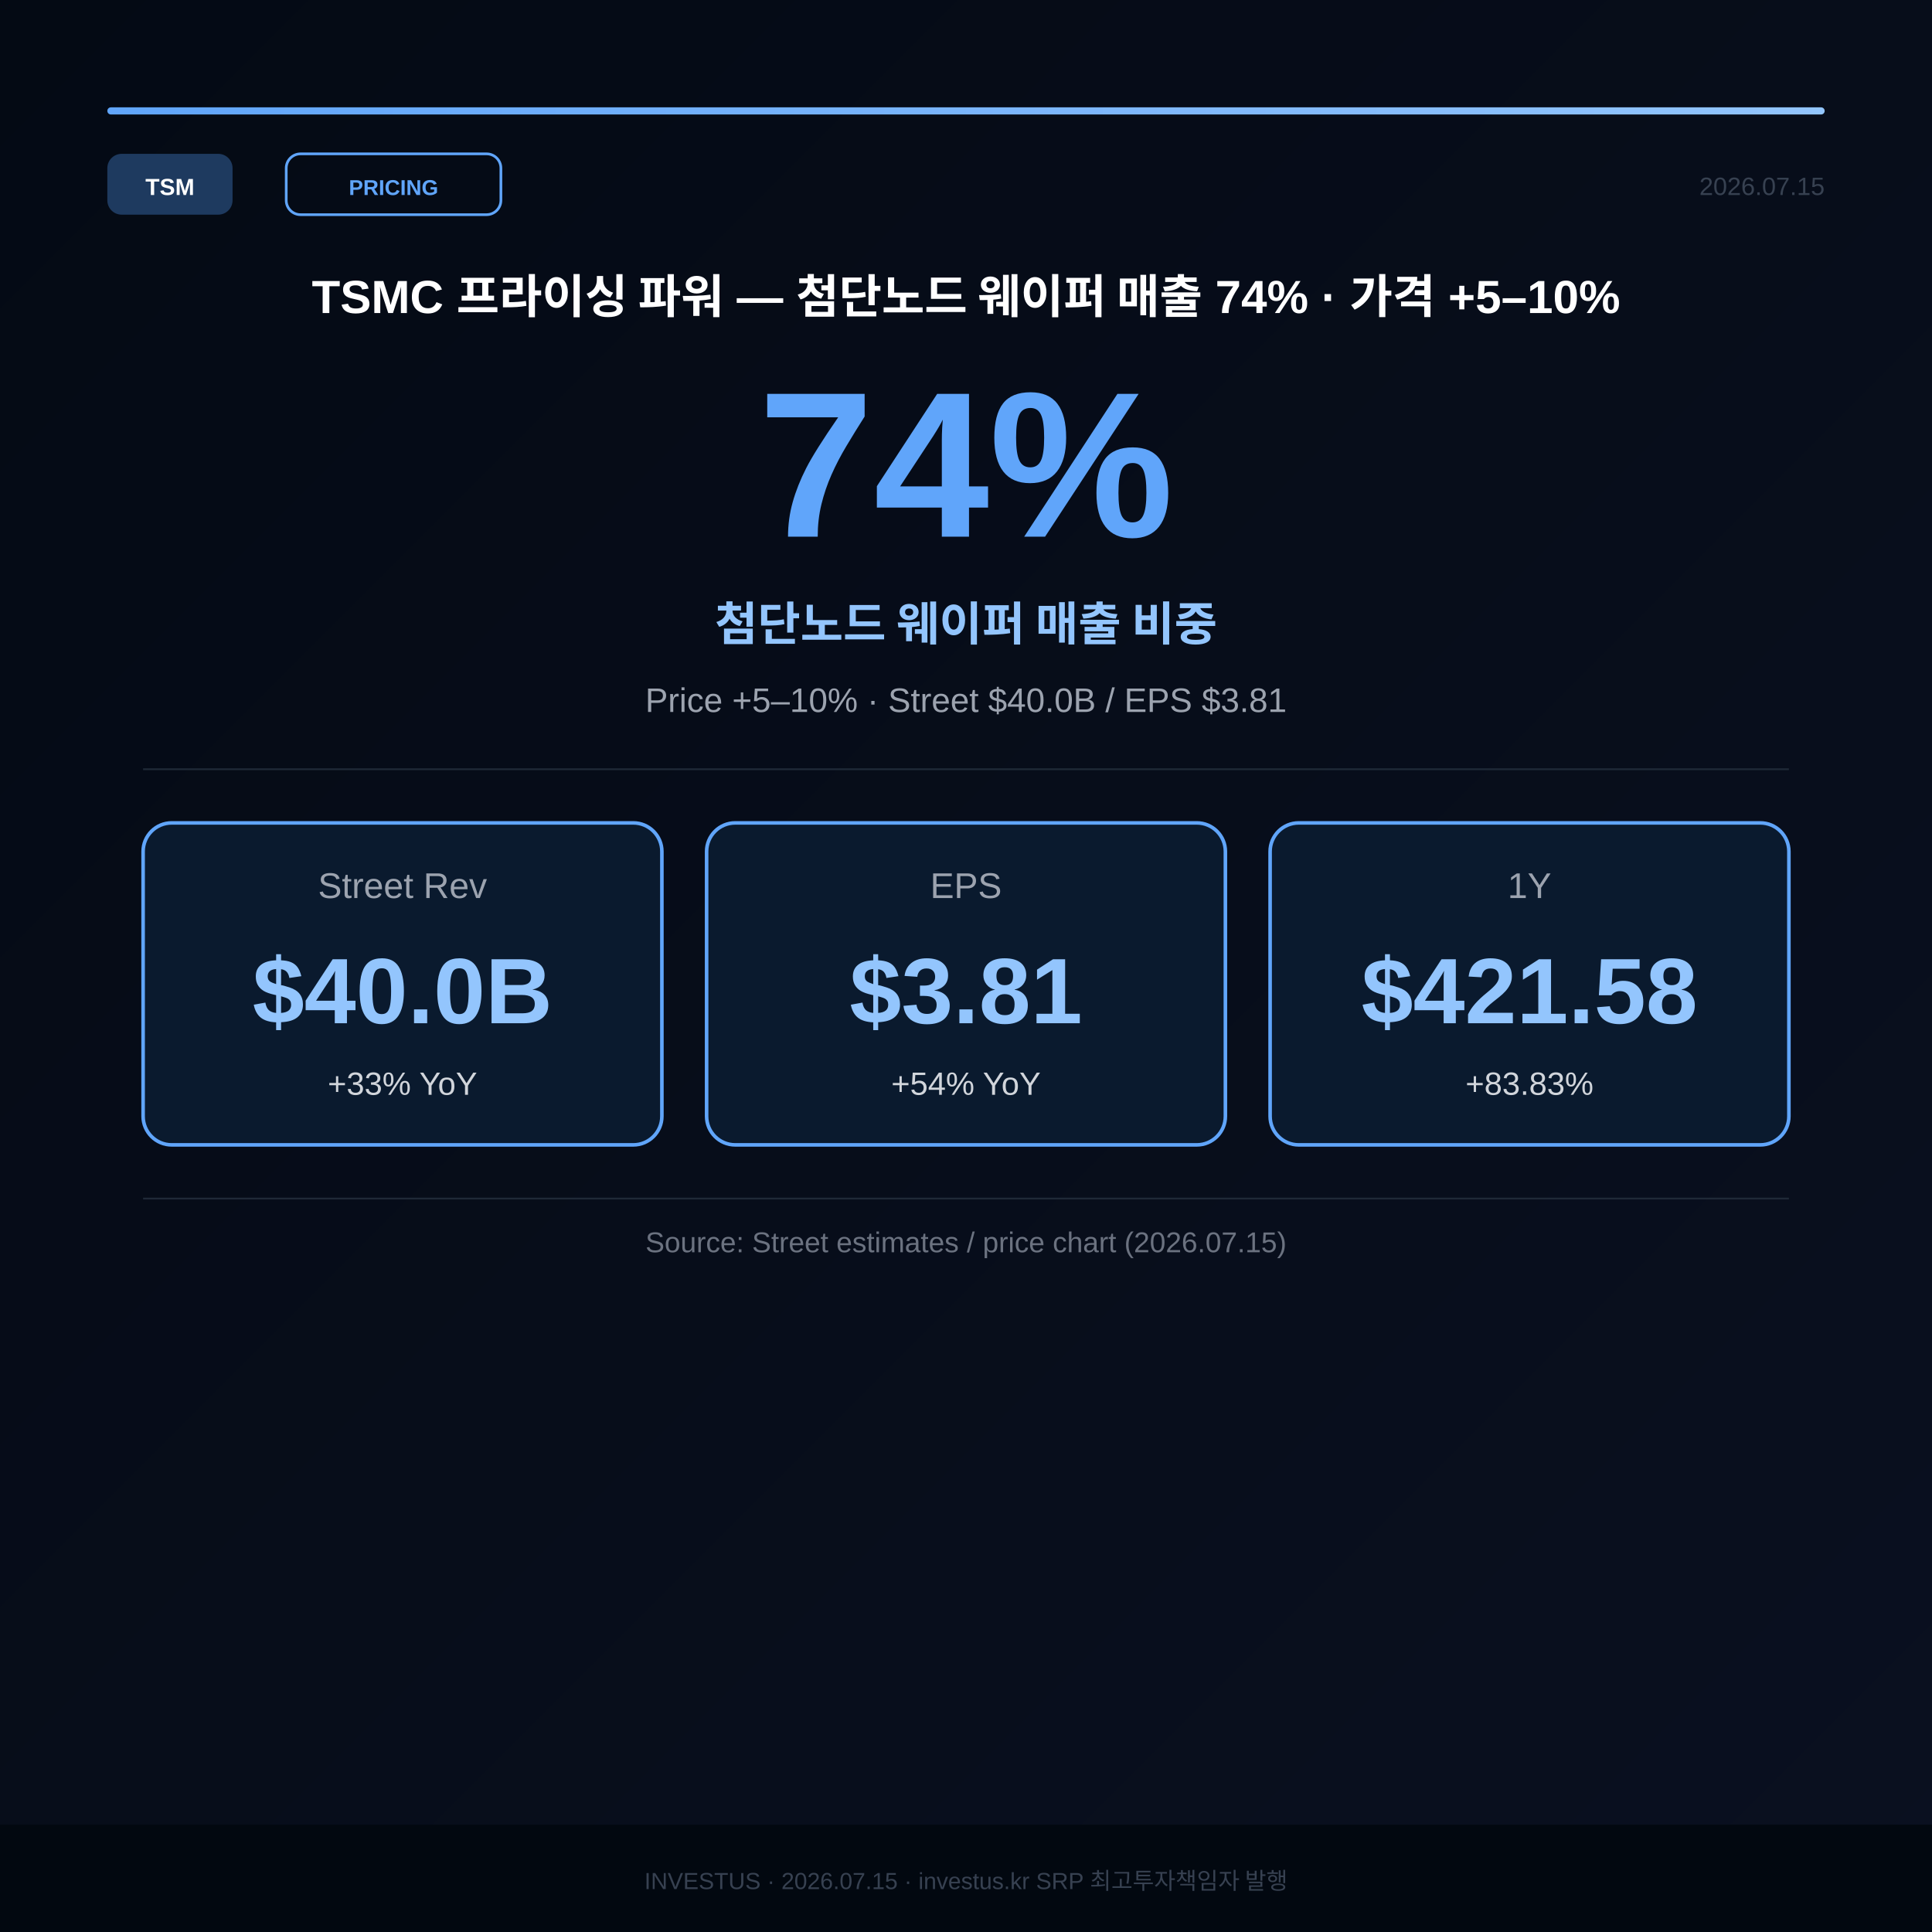
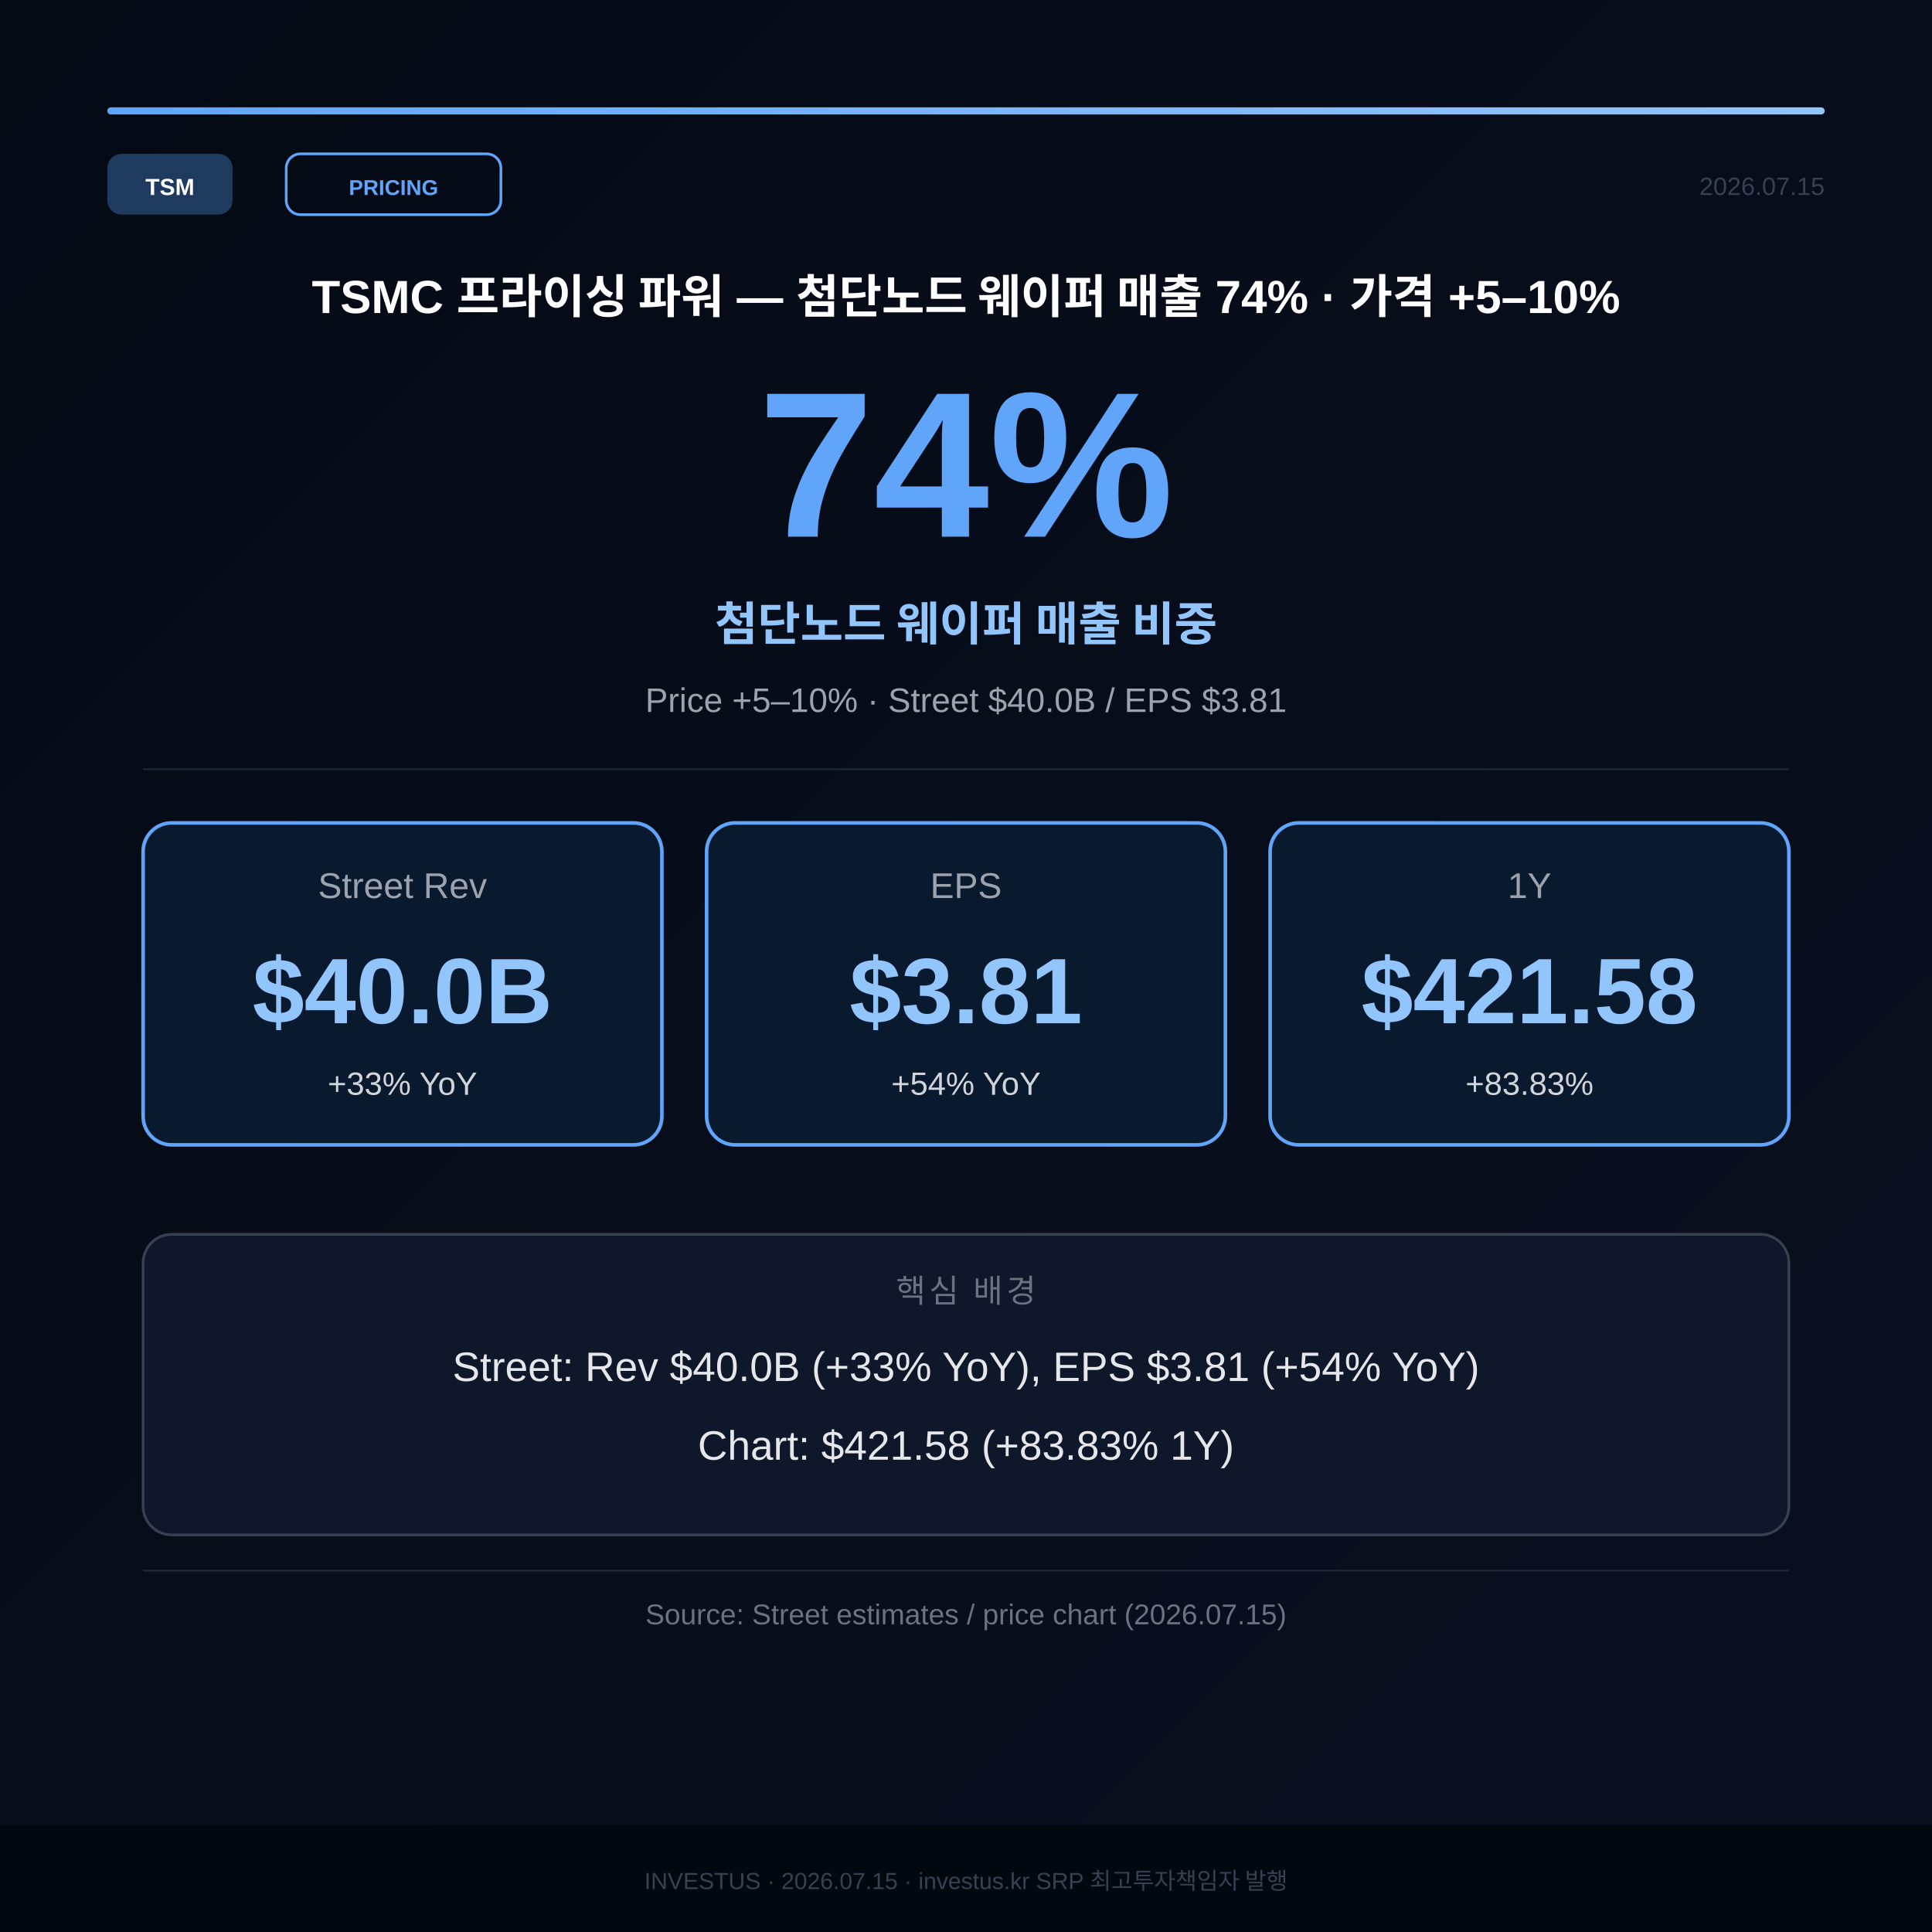
<svg xmlns="http://www.w3.org/2000/svg" viewBox="0 0 1080 1080" width="1080" height="1080">
  <defs>
    <linearGradient id="bg" x1="0%" y1="0%" x2="100%" y2="100%">
      <stop offset="0%" style="stop-color:#040a14" />
      <stop offset="100%" style="stop-color:#0a1020" />
    </linearGradient>
    <linearGradient id="grad" x1="0%" y1="0%" x2="100%" y2="0%">
      <stop offset="0%" style="stop-color:#60a5fa" />
      <stop offset="100%" style="stop-color:#93c5fd" />
    </linearGradient>
  </defs>
  <rect width="1080" height="1080" fill="url(#bg)" />
  <rect x="60" y="60" width="960" height="4" fill="url(#grad)" rx="2" />
  <rect x="60" y="86" width="70" height="34" rx="8" fill="#1e3a5f" />
  <text x="95.0" y="109" font-family="Arial Black, Arial" font-weight="900" font-size="13" fill="#ffffff" text-anchor="middle">TSM</text>
  <rect x="160" y="86" width="120" height="34" rx="8" fill="none" stroke="#60a5fa" stroke-width="1.5" />
  <text x="220.0" y="109" font-family="Arial, sans-serif" font-weight="700" font-size="12" fill="#60a5fa" text-anchor="middle">PRICING</text>
  <text x="1020" y="109" font-family="Arial, sans-serif" font-size="14" fill="#374151" text-anchor="end">2026.07.15</text>
  <text x="540" y="175" font-family="Arial Black, Arial" font-weight="900" font-size="26" fill="#ffffff" text-anchor="middle">TSMC 프라이싱 파워 — 첨단노드 웨이퍼 매출 74% · 가격 +5–10%</text>
  <text x="540" y="300" font-family="Arial Black, Arial" font-weight="900" font-size="116" fill="#60a5fa" text-anchor="middle">74%</text>
  <text x="540" y="358" font-family="Arial Black, Arial" font-weight="900" font-size="26" fill="#93c5fd" text-anchor="middle">첨단노드 웨이퍼 매출 비중</text>
  <text x="540" y="398" font-family="Arial, sans-serif" font-size="19" fill="#9ca3af" text-anchor="middle">Price +5–10% · Street $40.0B / EPS $3.81</text>
  <line x1="80" y1="430" x2="1000" y2="430" stroke="#1f2937" stroke-width="1" />
  <rect x="80" y="460" width="290" height="180" rx="16" fill="#0a1a2e" stroke="#60a5fa" stroke-width="2" />
  <text x="225.0" y="502" font-family="Arial, sans-serif" font-size="20" fill="#9ca3af" text-anchor="middle">Street Rev</text>
  <text x="225.0" y="572" font-family="Arial Black, Arial" font-weight="900" font-size="52" fill="#93c5fd" text-anchor="middle">$40.0B</text>
  <text x="225.0" y="612" font-family="Arial, sans-serif" font-size="18" fill="#d1d5db" text-anchor="middle">+33% YoY</text>
  <rect x="395" y="460" width="290" height="180" rx="16" fill="#0a1a2e" stroke="#60a5fa" stroke-width="2" />
  <text x="540.0" y="502" font-family="Arial, sans-serif" font-size="20" fill="#9ca3af" text-anchor="middle">EPS</text>
  <text x="540.0" y="572" font-family="Arial Black, Arial" font-weight="900" font-size="52" fill="#93c5fd" text-anchor="middle">$3.81</text>
  <text x="540.0" y="612" font-family="Arial, sans-serif" font-size="18" fill="#d1d5db" text-anchor="middle">+54% YoY</text>
  <rect x="710" y="460" width="290" height="180" rx="16" fill="#0a1a2e" stroke="#60a5fa" stroke-width="2" />
  <text x="855.0" y="502" font-family="Arial, sans-serif" font-size="20" fill="#9ca3af" text-anchor="middle">1Y</text>
  <text x="855.0" y="572" font-family="Arial Black, Arial" font-weight="900" font-size="52" fill="#93c5fd" text-anchor="middle">$421.58</text>
  <text x="855.0" y="612" font-family="Arial, sans-serif" font-size="18" fill="#d1d5db" text-anchor="middle">+83.83%</text>
-   <line x1="80" y1="670" x2="1000" y2="670" stroke="#1f2937" stroke-width="1" />
-   <text x="540" y="700" font-family="Arial, sans-serif" font-size="16" fill="#6b7280" text-anchor="middle">Source: Street estimates / price chart (2026.07.15)</text>
+   <rect x="80" y="690" width="920" height="168" rx="16" fill="#0f172a" stroke="#374151" stroke-width="1.5" />
+   <text x="540" y="728" font-family="Arial, sans-serif" font-size="18" fill="#6b7280" text-anchor="middle" letter-spacing="2">핵심 배경</text>
+   <text x="540" y="772" font-family="Arial, sans-serif" font-size="23" fill="#e5e7eb" text-anchor="middle">Street: Rev $40.0B (+33% YoY), EPS $3.81 (+54% YoY)</text>
+   <text x="540" y="816" font-family="Arial, sans-serif" font-size="23" fill="#e5e7eb" text-anchor="middle">Chart: $421.58 (+83.83% 1Y)</text>
+   <line x1="80" y1="878" x2="1000" y2="878" stroke="#1f2937" stroke-width="1" />
+   <text x="540" y="908" font-family="Arial, sans-serif" font-size="16" fill="#6b7280" text-anchor="middle">Source: Street estimates / price chart (2026.07.15)</text>
  <rect x="0" y="1020" width="1080" height="60" fill="#020810" />
  <text x="540" y="1056" font-family="Arial, sans-serif" font-size="13" fill="#374151" text-anchor="middle">INVESTUS · 2026.07.15 · investus.kr SRP 최고투자책임자 발행</text>
</svg>
